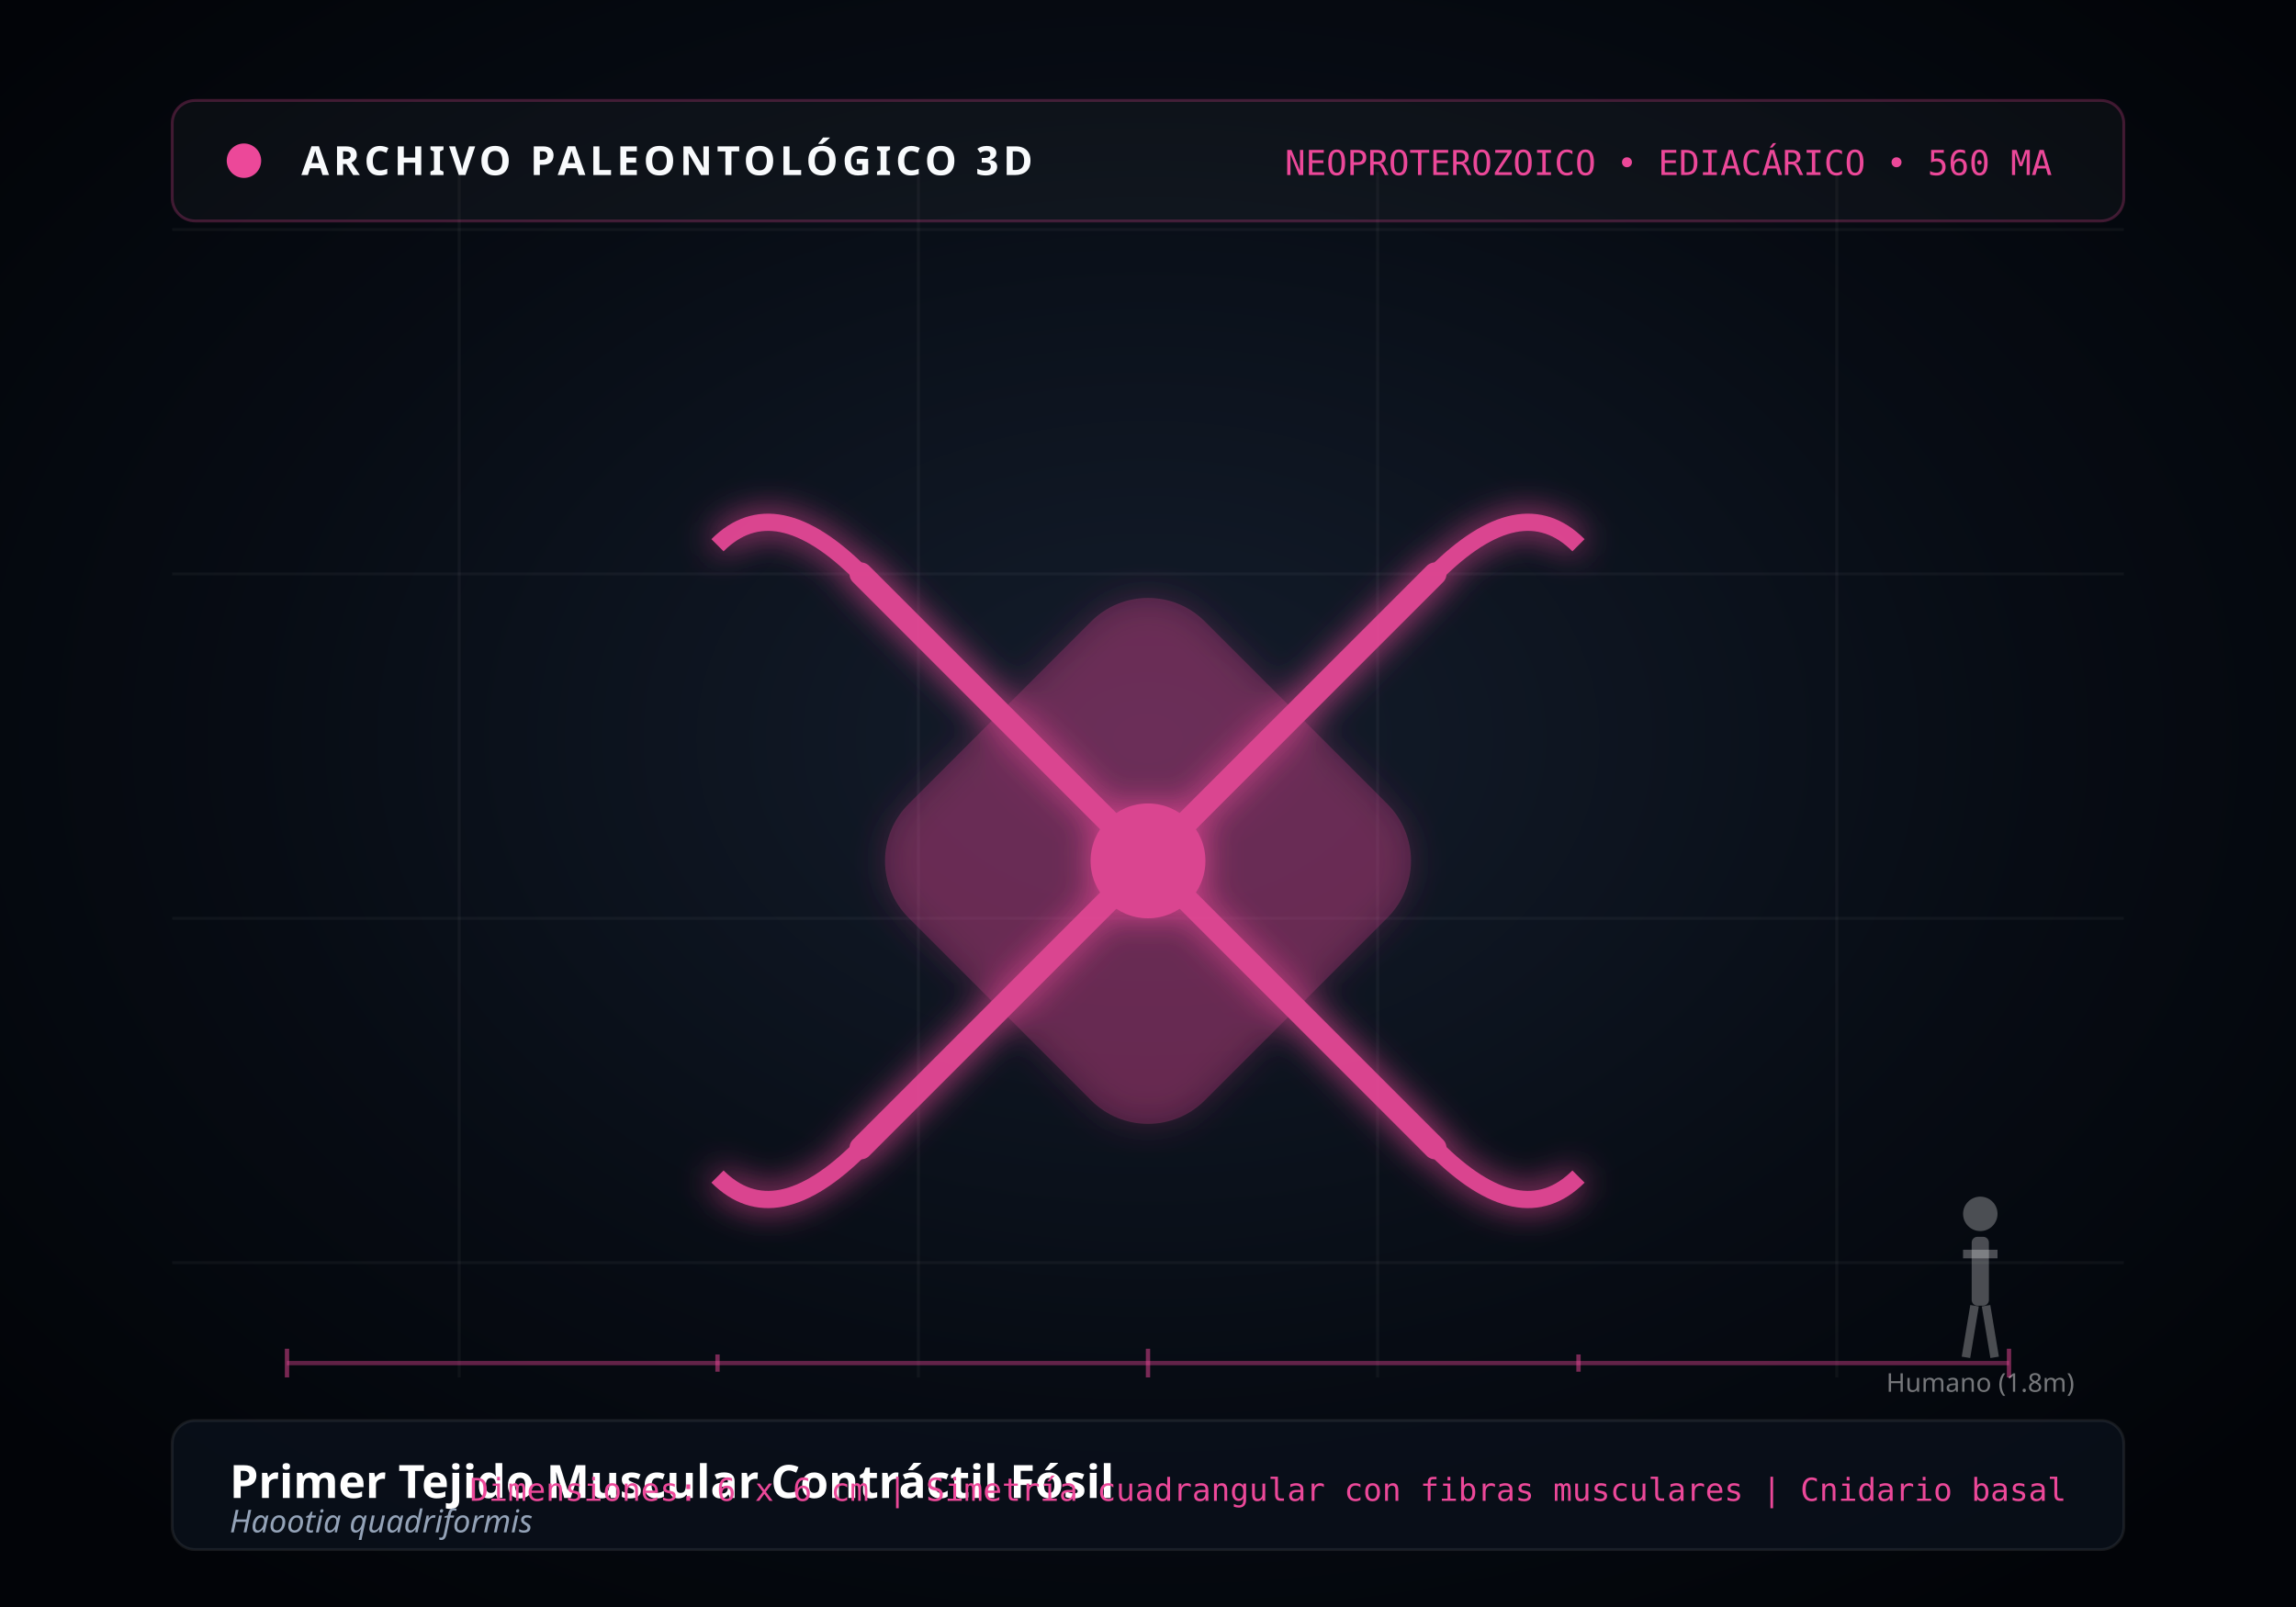
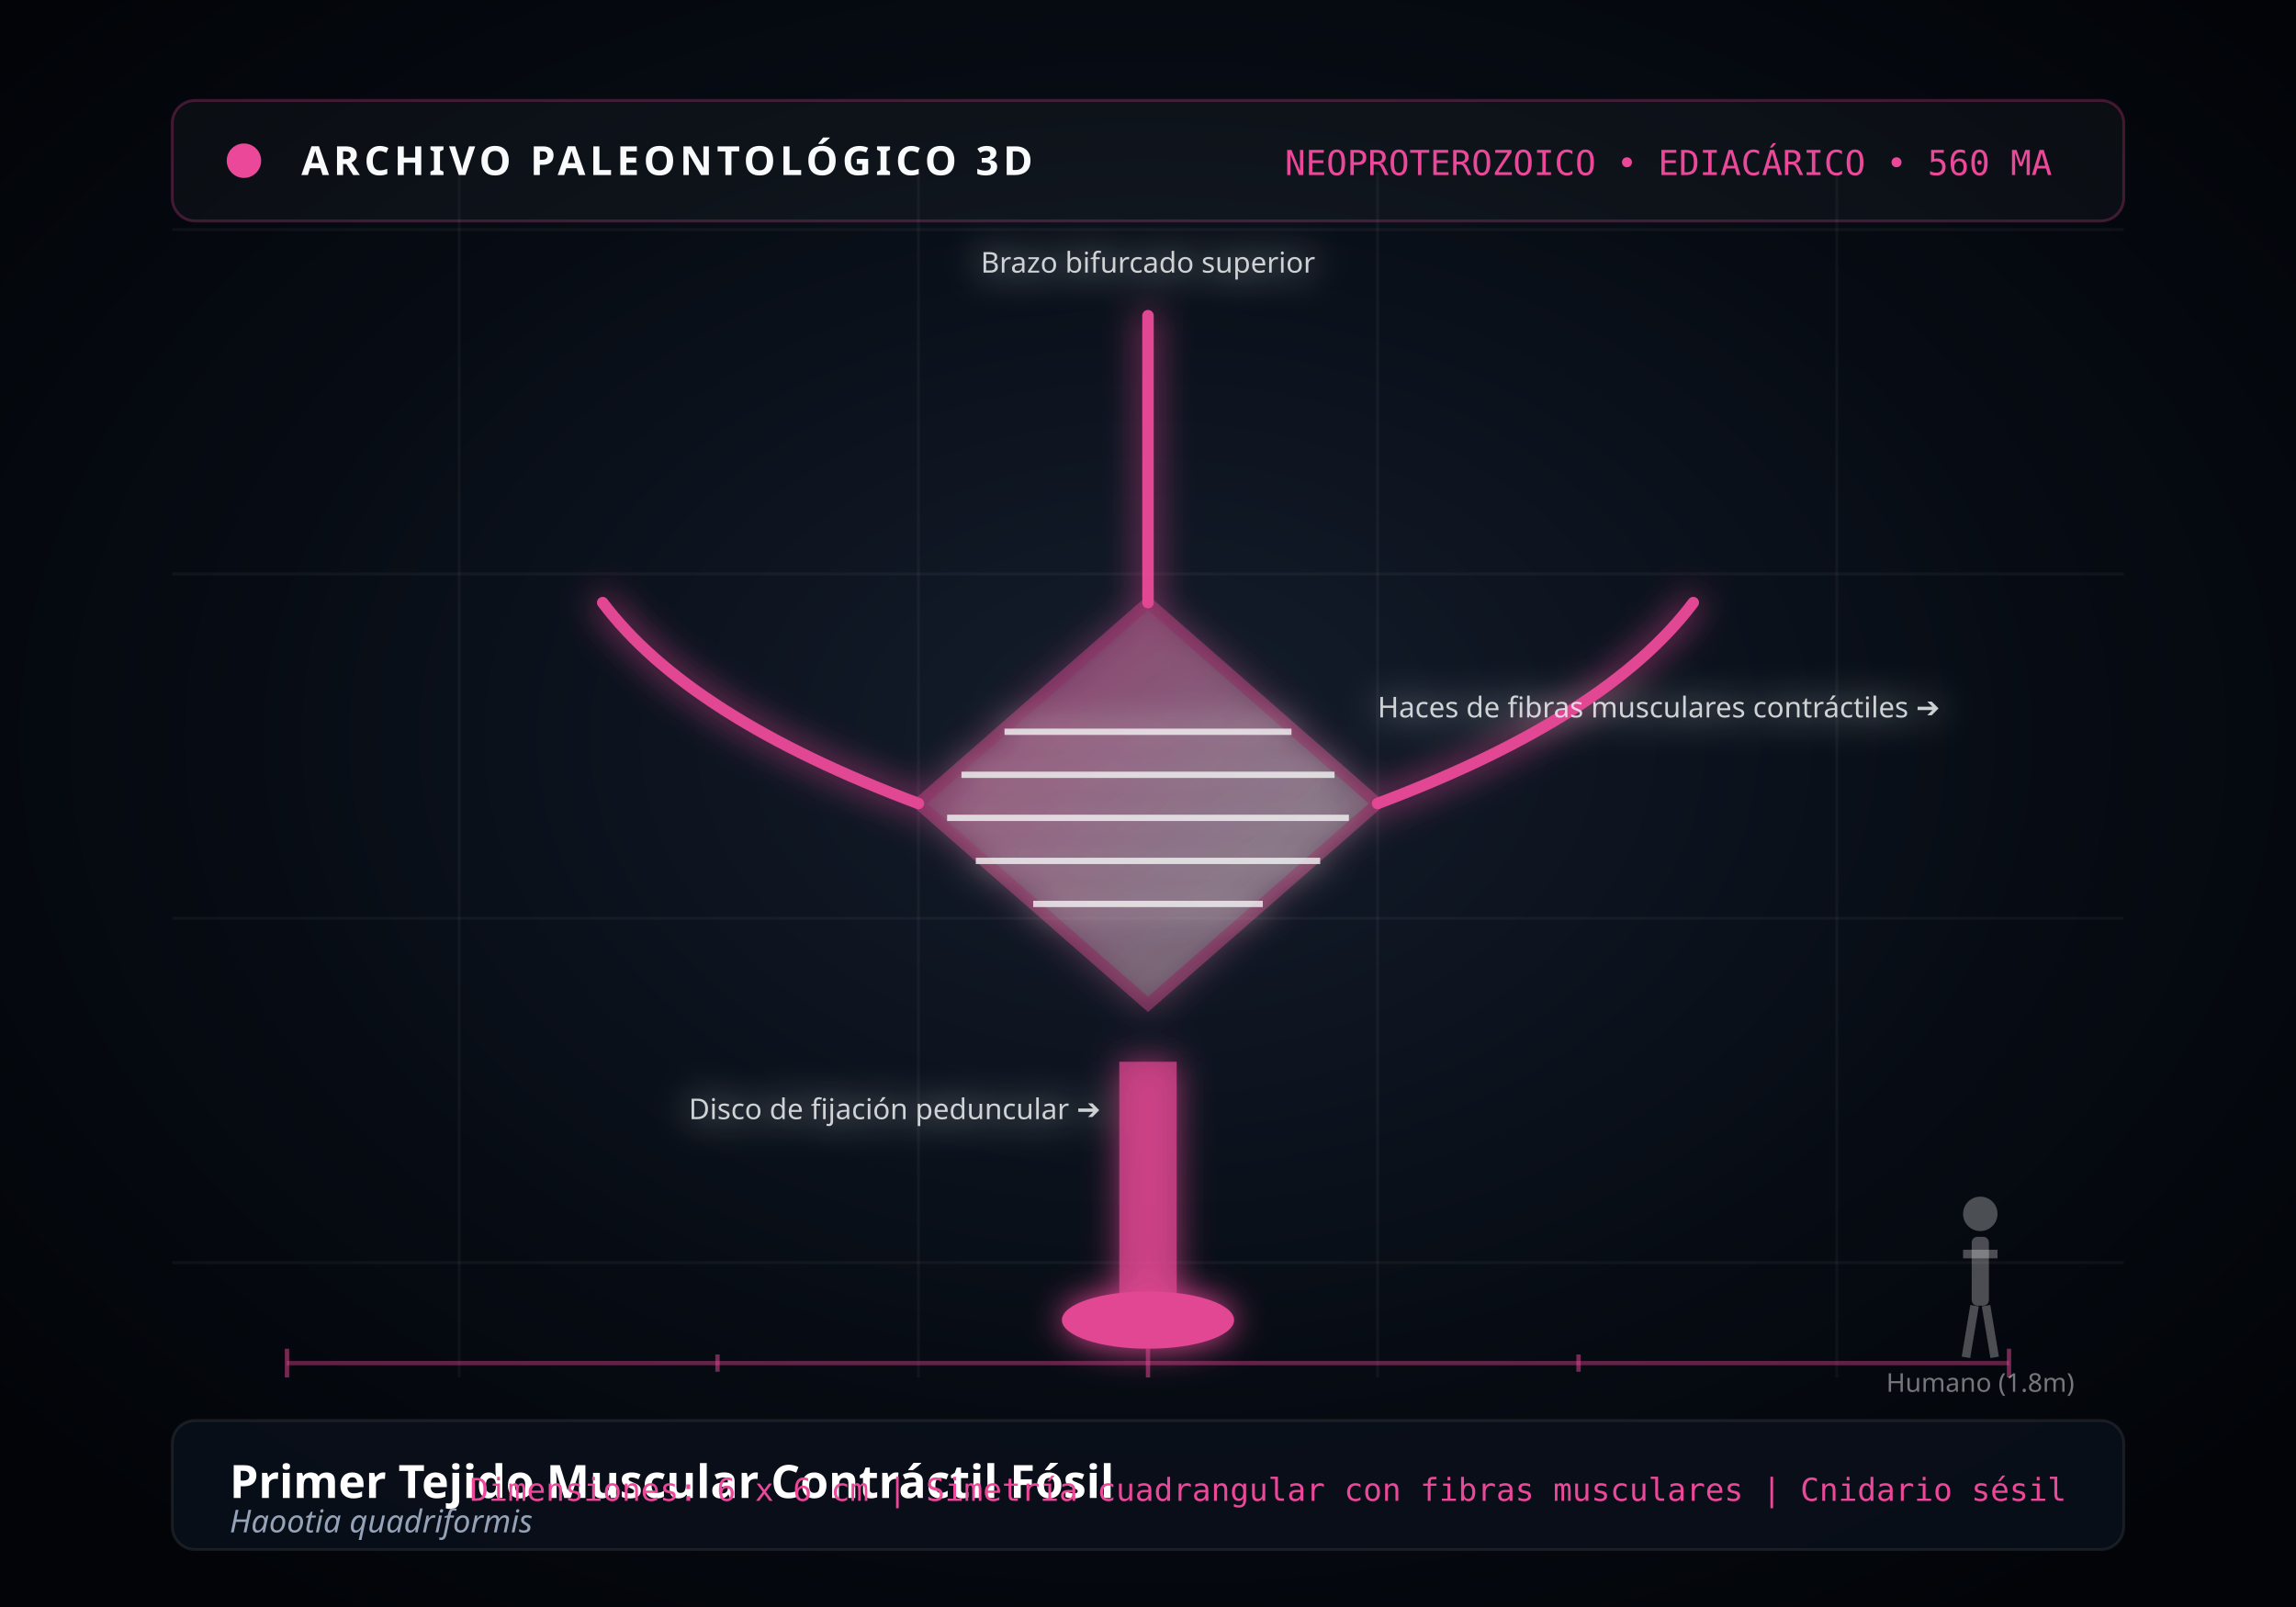
<svg xmlns="http://www.w3.org/2000/svg" viewBox="0 0 800 560" width="800" height="560">
  <defs>
    <radialGradient id="bgGrad_haootia" cx="50%" cy="46%" r="65%">
      <stop offset="0%" stop-color="#141d2c" stop-opacity="1" />
      <stop offset="60%" stop-color="#070c14" stop-opacity="1" />
      <stop offset="100%" stop-color="#020408" stop-opacity="1" />
    </radialGradient>
    <linearGradient id="themeGrad_haootia" x1="0%" y1="0%" x2="100%" y2="100%">
      <stop offset="0%" stop-color="#ec4899" stop-opacity="0.95" />
      <stop offset="100%" stop-color="#ffffff" stop-opacity="0.6" />
    </linearGradient>
    <filter id="glow_haootia" x="-20%" y="-20%" width="140%" height="140%">
      <feGaussianBlur stdDeviation="6" result="blur" />
      <feComposite in="SourceGraphic" in2="blur" operator="over" />
    </filter>
  </defs>
  <rect width="800" height="560" fill="url(#bgGrad_haootia)" />
  <g stroke="rgba(255, 255, 255, 0.04)" stroke-width="1">
    <line x1="60" y1="80" x2="740" y2="80" />
    <line x1="60" y1="200" x2="740" y2="200" />
    <line x1="60" y1="320" x2="740" y2="320" />
    <line x1="60" y1="440" x2="740" y2="440" />
    <line x1="160" y1="60" x2="160" y2="480" />
    <line x1="320" y1="60" x2="320" y2="480" />
    <line x1="480" y1="60" x2="480" y2="480" />
    <line x1="640" y1="60" x2="640" y2="480" />
  </g>
  <rect x="60" y="35" width="680" height="42" rx="8" fill="rgba(255, 255, 255, 0.03)" stroke="#ec4899" stroke-opacity="0.25" />
  <circle cx="85" cy="56" r="6" fill="#ec4899" />
  <text x="105" y="61" fill="#f8fafc" font-family="'Space Grotesk', 'Outfit', sans-serif" font-weight="700" font-size="14" letter-spacing="1.5">ARCHIVO PALEONTOLÓGICO 3D</text>
  <text x="715" y="61" fill="#ec4899" font-family="'JetBrains Mono', monospace" font-size="12" text-anchor="end">NEOPROTEROZOICO • EDIACÁRICO • 560 MA</text>
-   <g transform="translate(0, 10)" color="#ec4899" filter="url(#glow_haootia)" opacity="0.92">
-     <rect x="330" y="220" width="140" height="140" rx="25" fill="currentColor" opacity="0.25" stroke="currentColor" stroke-width="6" transform="rotate(45 400 290)" />
-     <path d="M 400 290 L 300 190 M 400 290 L 500 190 M 400 290 L 500 390 M 400 290 L 300 390" stroke="currentColor" stroke-width="8" stroke-linecap="round" />
-     <circle cx="400" cy="290" r="20" fill="currentColor" />
-     <path d="M 300 190 Q 270 160 250 180 M 500 190 Q 530 160 550 180 M 500 390 Q 530 420 550 400 M 300 390 Q 270 420 250 400" stroke="currentColor" stroke-width="6" fill="none" />
+   <g transform="translate(0, 10)" color="#ec4899" filter="url(#glow_haootia)" opacity="0.95">
+     <path d="M 390 360 L 390 450 L 410 450 L 410 360 Z" fill="currentColor" opacity="0.7" />
+     <ellipse cx="400" cy="450" rx="30" ry="10" fill="currentColor" />
+     <polygon points="400,200 480,270 400,340 320,270" fill="url(#themeGrad_haootia)" opacity="0.4" stroke="currentColor" stroke-width="4" />
+     <g stroke="currentColor" stroke-width="4" fill="none" stroke-linecap="round">
+       <path d="M 320 270 Q 240 240 210 200" />
+       <path d="M 400 200 Q 400 130 400 100" />
+       <path d="M 480 270 Q 560 240 590 200" />
+     </g>
+     <g stroke="#ffffff" stroke-width="2.2" opacity="0.8">
+       <line x1="350" y1="245" x2="450" y2="245" />
+       <line x1="335" y1="260" x2="465" y2="260" />
+       <line x1="330" y1="275" x2="470" y2="275" />
+       <line x1="340" y1="290" x2="460" y2="290" />
+       <line x1="360" y1="305" x2="440" y2="305" />
+     </g>
+     <g font-family="'Space Grotesk', sans-serif" font-size="10" fill="#f8fafc" opacity="0.85">
+       <text x="400" y="85" text-anchor="middle">Brazo bifurcado superior</text>
+       <text x="480" y="240">Haces de fibras musculares contráctiles ➔</text>
+       <text x="240" y="380">Disco de fijación peduncular ➔</text>
+     </g>
  </g>
  <line x1="100" y1="475" x2="700" y2="475" stroke="#ec4899" stroke-opacity="0.4" stroke-width="1.5" />
  <g stroke="#ec4899" stroke-opacity="0.5" stroke-width="1.5">
    <line x1="100" y1="470" x2="100" y2="480" />
    <line x1="250" y1="472" x2="250" y2="478" />
    <line x1="400" y1="470" x2="400" y2="480" />
    <line x1="550" y1="472" x2="550" y2="478" />
    <line x1="700" y1="470" x2="700" y2="480" />
  </g>
  <g transform="translate(680, 415)" fill="rgba(255, 255, 255, 0.28)">
    <circle cx="10" cy="8" r="6" />
    <rect x="7" y="16" width="6" height="24" rx="2" />
    <line x1="4" y1="22" x2="16" y2="22" stroke="rgba(255, 255, 255, 0.28)" stroke-width="3" />
    <line x1="8" y1="40" x2="5" y2="58" stroke="rgba(255, 255, 255, 0.28)" stroke-width="3" />
    <line x1="12" y1="40" x2="15" y2="58" stroke="rgba(255, 255, 255, 0.28)" stroke-width="3" />
    <text x="10" y="70" fill="rgba(255, 255, 255, 0.45)" font-family="sans-serif" font-size="9" text-anchor="middle">Humano (1.8m)</text>
  </g>
  <rect x="60" y="495" width="680" height="45" rx="8" fill="rgba(10, 16, 26, 0.85)" stroke="rgba(255, 255, 255, 0.08)" />
  <text x="80" y="522" fill="#ffffff" font-family="'Space Grotesk', sans-serif" font-size="16" font-weight="700">Primer Tejido Muscular Contráctil Fósil</text>
  <text x="80" y="534" fill="#94a3b8" font-family="'Outfit', sans-serif" font-style="italic" font-size="11">Haootia quadriformis</text>
-   <text x="720" y="523" fill="#ec4899" font-family="'JetBrains Mono', monospace" font-size="11" text-anchor="end">Dimensiones: 6 x 6 cm | Simetría cuadrangular con fibras musculares | Cnidario basal</text>
+   <text x="720" y="523" fill="#ec4899" font-family="'JetBrains Mono', monospace" font-size="11" text-anchor="end">Dimensiones: 6 x 6 cm | Simetría cuadrangular con fibras musculares | Cnidario sésil</text>
</svg>
